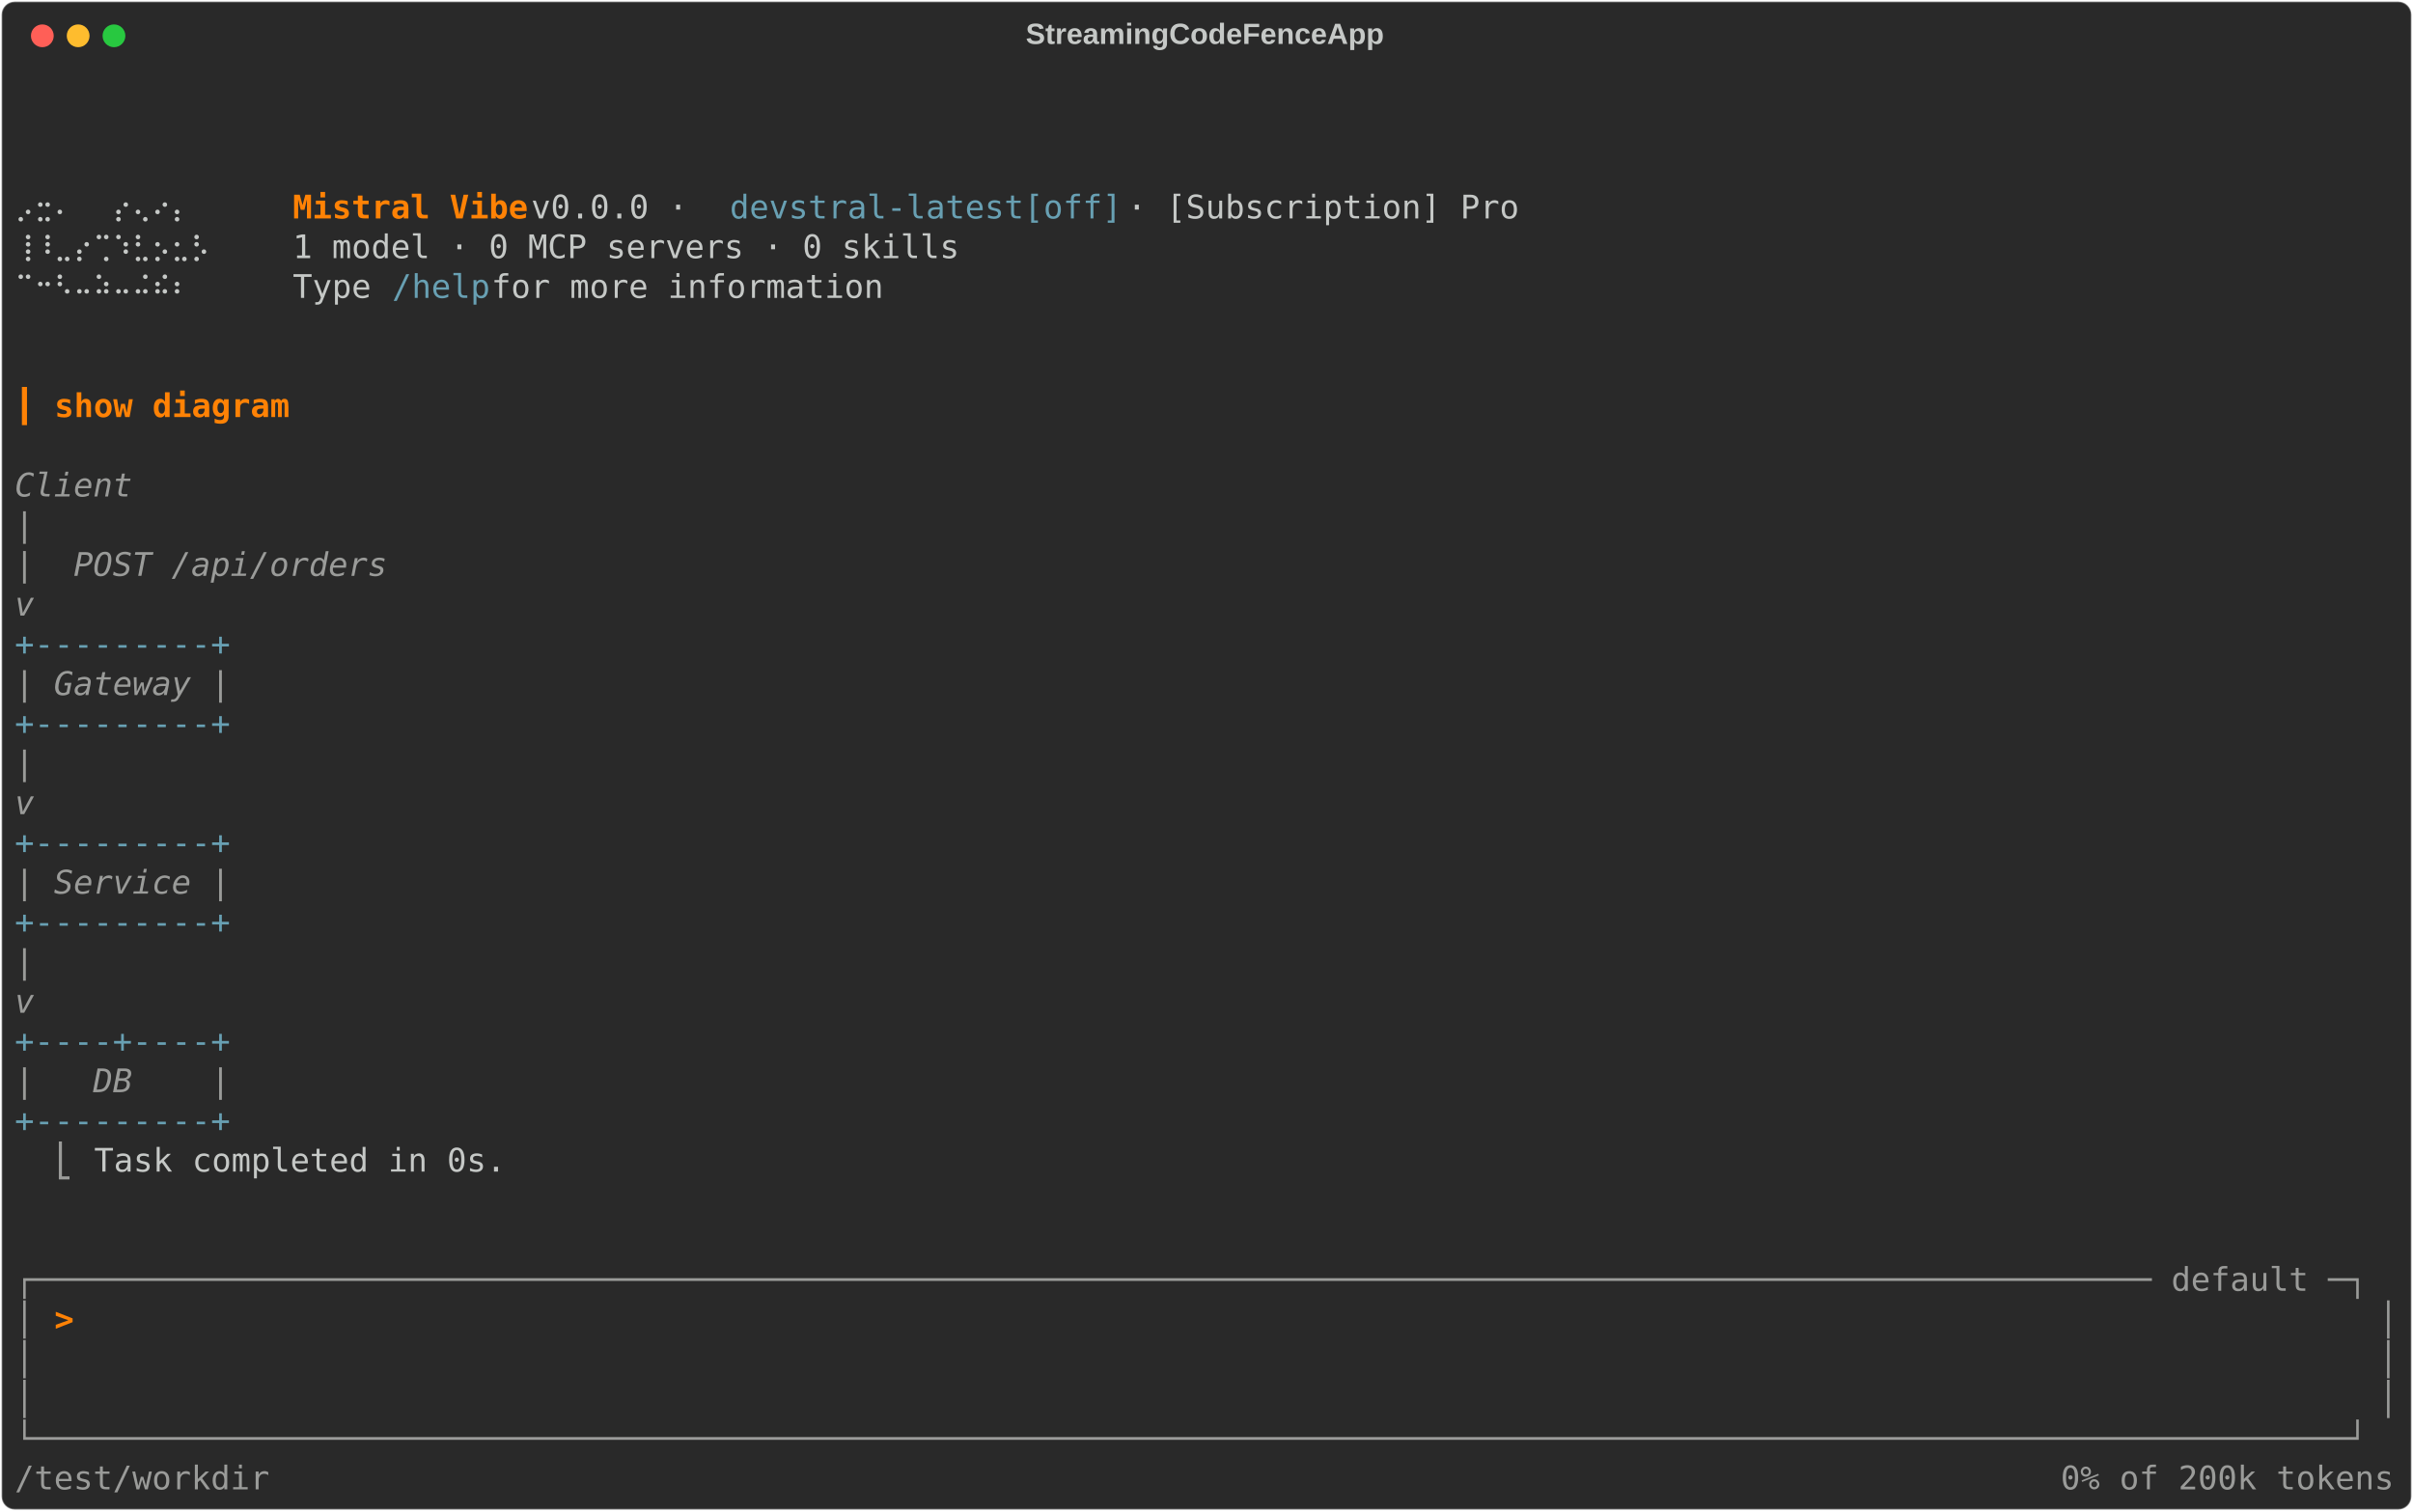
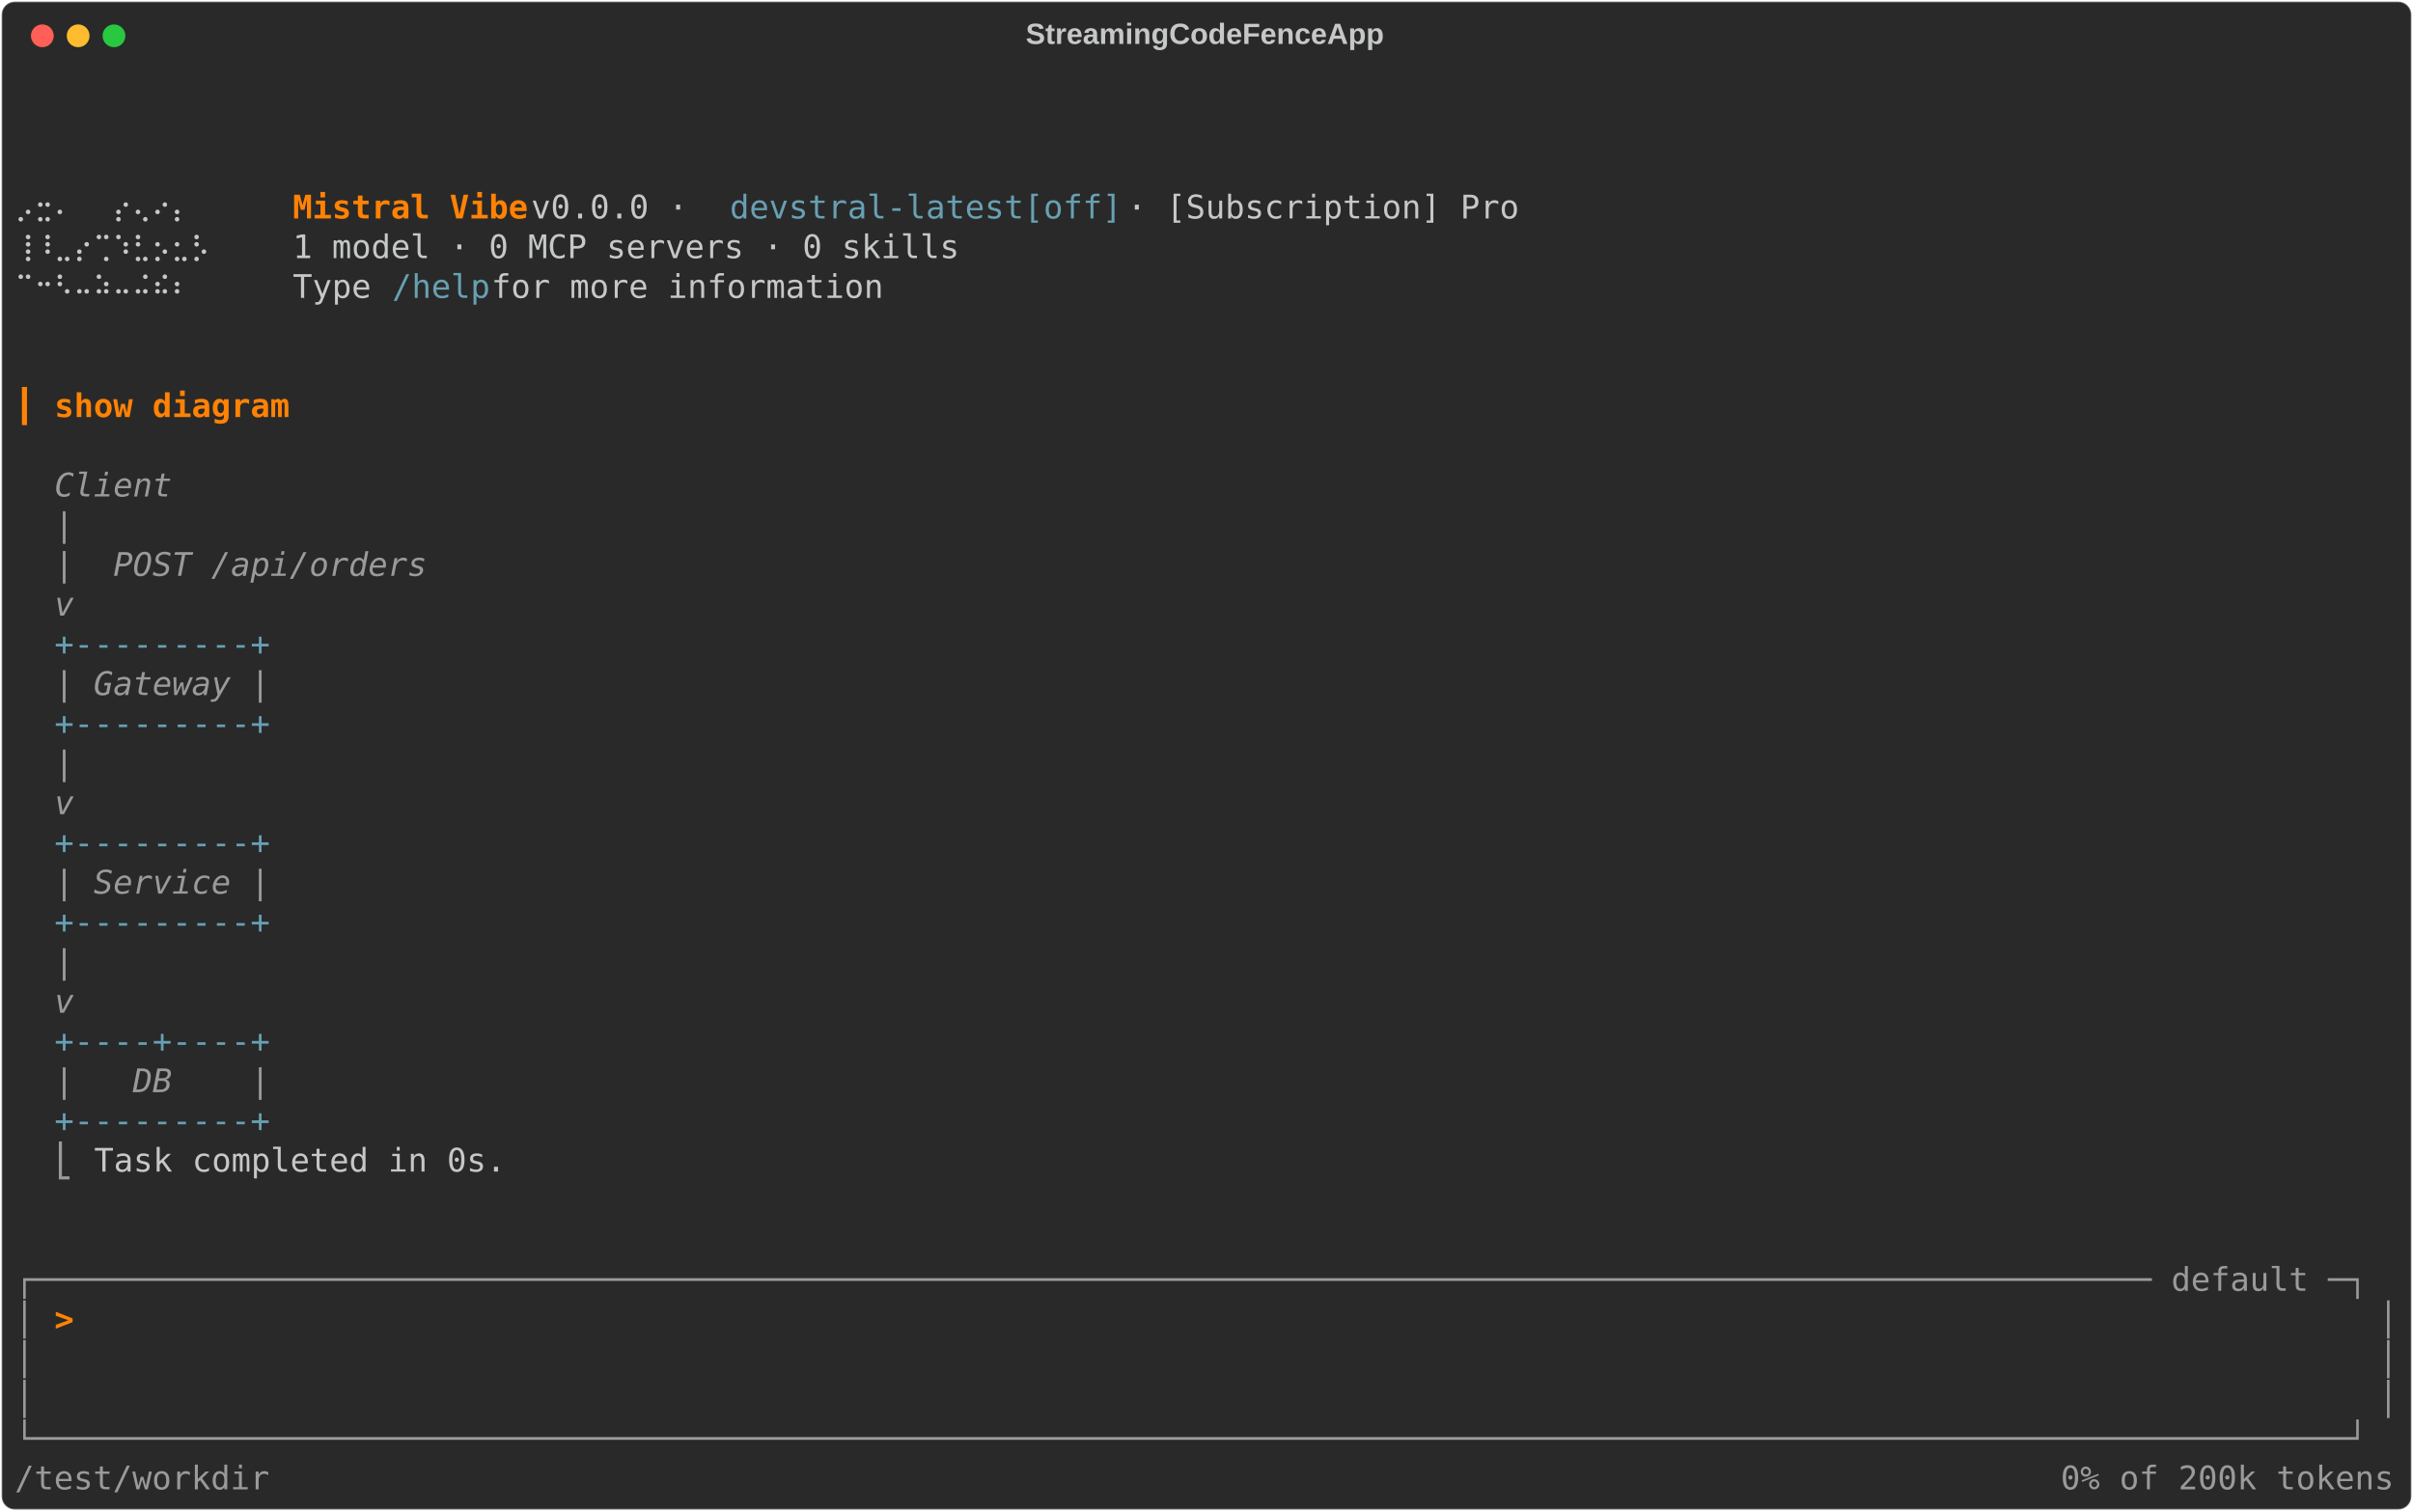
<svg xmlns="http://www.w3.org/2000/svg" class="rich-terminal" viewBox="0 0 1482 928.4">
  <style>

    @font-face {
        font-family: "Fira Code";
        src: local("FiraCode-Regular"),
                url("https://cdnjs.cloudflare.com/ajax/libs/firacode/6.2.0/woff2/FiraCode-Regular.woff2") format("woff2"),
                url("https://cdnjs.cloudflare.com/ajax/libs/firacode/6.2.0/woff/FiraCode-Regular.woff") format("woff");
        font-style: normal;
        font-weight: 400;
    }
    @font-face {
        font-family: "Fira Code";
        src: local("FiraCode-Bold"),
                url("https://cdnjs.cloudflare.com/ajax/libs/firacode/6.2.0/woff2/FiraCode-Bold.woff2") format("woff2"),
                url("https://cdnjs.cloudflare.com/ajax/libs/firacode/6.2.0/woff/FiraCode-Bold.woff") format("woff");
        font-style: bold;
        font-weight: 700;
    }

    .terminal-matrix {
        font-family: Fira Code, monospace;
        font-size: 20px;
        line-height: 24.4px;
        font-variant-east-asian: full-width;
    }

    .terminal-title {
        font-size: 18px;
        font-weight: bold;
        font-family: arial;
    }

    .terminal-r1 { fill: #c5c8c6 }
.terminal-r2 { fill: #ff8205;font-weight: bold }
.terminal-r3 { fill: #68a0b3 }
.terminal-r4 { fill: #ff8205 }
.terminal-r5 { fill: #9a9b99;font-style: italic; }
.terminal-r6 { fill: #d2d2d2 }
.terminal-r7 { fill: #9a9b99 }
    </style>
  <defs>
    <clipPath id="terminal-clip-terminal">
      <rect x="0" y="0" width="1463.0" height="877.4" />
    </clipPath>
    <clipPath id="terminal-line-0">
      <rect x="0" y="1.5" width="1464" height="24.65" />
    </clipPath>
    <clipPath id="terminal-line-1">
      <rect x="0" y="25.9" width="1464" height="24.65" />
    </clipPath>
    <clipPath id="terminal-line-2">
      <rect x="0" y="50.3" width="1464" height="24.65" />
    </clipPath>
    <clipPath id="terminal-line-3">
      <rect x="0" y="74.7" width="1464" height="24.65" />
    </clipPath>
    <clipPath id="terminal-line-4">
      <rect x="0" y="99.1" width="1464" height="24.65" />
    </clipPath>
    <clipPath id="terminal-line-5">
      <rect x="0" y="123.5" width="1464" height="24.65" />
    </clipPath>
    <clipPath id="terminal-line-6">
      <rect x="0" y="147.9" width="1464" height="24.65" />
    </clipPath>
    <clipPath id="terminal-line-7">
      <rect x="0" y="172.3" width="1464" height="24.65" />
    </clipPath>
    <clipPath id="terminal-line-8">
      <rect x="0" y="196.7" width="1464" height="24.65" />
    </clipPath>
    <clipPath id="terminal-line-9">
      <rect x="0" y="221.1" width="1464" height="24.65" />
    </clipPath>
    <clipPath id="terminal-line-10">
      <rect x="0" y="245.5" width="1464" height="24.65" />
    </clipPath>
    <clipPath id="terminal-line-11">
      <rect x="0" y="269.9" width="1464" height="24.65" />
    </clipPath>
    <clipPath id="terminal-line-12">
      <rect x="0" y="294.3" width="1464" height="24.65" />
    </clipPath>
    <clipPath id="terminal-line-13">
      <rect x="0" y="318.7" width="1464" height="24.65" />
    </clipPath>
    <clipPath id="terminal-line-14">
      <rect x="0" y="343.1" width="1464" height="24.65" />
    </clipPath>
    <clipPath id="terminal-line-15">
      <rect x="0" y="367.5" width="1464" height="24.65" />
    </clipPath>
    <clipPath id="terminal-line-16">
      <rect x="0" y="391.9" width="1464" height="24.65" />
    </clipPath>
    <clipPath id="terminal-line-17">
      <rect x="0" y="416.3" width="1464" height="24.65" />
    </clipPath>
    <clipPath id="terminal-line-18">
      <rect x="0" y="440.7" width="1464" height="24.65" />
    </clipPath>
    <clipPath id="terminal-line-19">
      <rect x="0" y="465.1" width="1464" height="24.65" />
    </clipPath>
    <clipPath id="terminal-line-20">
      <rect x="0" y="489.5" width="1464" height="24.65" />
    </clipPath>
    <clipPath id="terminal-line-21">
      <rect x="0" y="513.9" width="1464" height="24.65" />
    </clipPath>
    <clipPath id="terminal-line-22">
      <rect x="0" y="538.3" width="1464" height="24.65" />
    </clipPath>
    <clipPath id="terminal-line-23">
      <rect x="0" y="562.7" width="1464" height="24.65" />
    </clipPath>
    <clipPath id="terminal-line-24">
      <rect x="0" y="587.1" width="1464" height="24.65" />
    </clipPath>
    <clipPath id="terminal-line-25">
      <rect x="0" y="611.5" width="1464" height="24.65" />
    </clipPath>
    <clipPath id="terminal-line-26">
      <rect x="0" y="635.9" width="1464" height="24.65" />
    </clipPath>
    <clipPath id="terminal-line-27">
      <rect x="0" y="660.3" width="1464" height="24.65" />
    </clipPath>
    <clipPath id="terminal-line-28">
      <rect x="0" y="684.7" width="1464" height="24.65" />
    </clipPath>
    <clipPath id="terminal-line-29">
      <rect x="0" y="709.1" width="1464" height="24.65" />
    </clipPath>
    <clipPath id="terminal-line-30">
      <rect x="0" y="733.5" width="1464" height="24.65" />
    </clipPath>
    <clipPath id="terminal-line-31">
      <rect x="0" y="757.9" width="1464" height="24.65" />
    </clipPath>
    <clipPath id="terminal-line-32">
      <rect x="0" y="782.3" width="1464" height="24.65" />
    </clipPath>
    <clipPath id="terminal-line-33">
      <rect x="0" y="806.7" width="1464" height="24.65" />
    </clipPath>
    <clipPath id="terminal-line-34">
      <rect x="0" y="831.1" width="1464" height="24.65" />
    </clipPath>
  </defs>
  <rect fill="#292929" stroke="rgba(255,255,255,0.35)" stroke-width="1" x="1" y="1" width="1480" height="926.4" rx="8" />
  <text class="terminal-title" fill="#c5c8c6" text-anchor="middle" x="740" y="27">StreamingCodeFenceApp</text>
  <g transform="translate(26,22)">
    <circle cx="0" cy="0" r="7" fill="#ff5f57" />
    <circle cx="22" cy="0" r="7" fill="#febc2e" />
    <circle cx="44" cy="0" r="7" fill="#28c840" />
  </g>
  <g transform="translate(9, 41)" clip-path="url(#terminal-clip-terminal)">
    <g class="terminal-matrix">
      <text class="terminal-r1" x="1464" y="20" textLength="12.2" clip-path="url(#terminal-line-0)">
</text>
      <text class="terminal-r1" x="1464" y="44.4" textLength="12.2" clip-path="url(#terminal-line-1)">
</text>
      <text class="terminal-r1" x="1464" y="68.8" textLength="12.2" clip-path="url(#terminal-line-2)">
</text>
      <text class="terminal-r1" x="0" y="93.2" textLength="134.2" clip-path="url(#terminal-line-3)">  ⡠⣒⠄  ⡔⢄⠔⡄</text>
      <text class="terminal-r2" x="170.8" y="93.2" textLength="146.4" clip-path="url(#terminal-line-3)">Mistral Vibe</text>
      <text class="terminal-r1" x="317.2" y="93.2" textLength="122" clip-path="url(#terminal-line-3)"> v0.0.0 · </text>
      <text class="terminal-r3" x="439.2" y="93.2" textLength="244" clip-path="url(#terminal-line-3)">devstral-latest[off]</text>
      <text class="terminal-r1" x="683.2" y="93.2" textLength="256.2" clip-path="url(#terminal-line-3)"> · [Subscription] Pro</text>
      <text class="terminal-r1" x="1464" y="93.2" textLength="12.2" clip-path="url(#terminal-line-3)">
</text>
      <text class="terminal-r1" x="0" y="117.6" textLength="134.2" clip-path="url(#terminal-line-4)"> ⢸⠸⣀⡔⢉⠱⣃⡢⣂⡣</text>
      <text class="terminal-r1" x="170.8" y="117.6" textLength="414.8" clip-path="url(#terminal-line-4)">1 model · 0 MCP servers · 0 skills</text>
      <text class="terminal-r1" x="1464" y="117.6" textLength="12.2" clip-path="url(#terminal-line-4)">
</text>
      <text class="terminal-r1" x="0" y="142" textLength="134.2" clip-path="url(#terminal-line-5)">  ⠉⠒⠣⠤⠵⠤⠬⠮⠆</text>
      <text class="terminal-r1" x="170.8" y="142" textLength="61" clip-path="url(#terminal-line-5)">Type </text>
      <text class="terminal-r3" x="231.8" y="142" textLength="61" clip-path="url(#terminal-line-5)">/help</text>
      <text class="terminal-r1" x="292.8" y="142" textLength="256.2" clip-path="url(#terminal-line-5)"> for more information</text>
      <text class="terminal-r1" x="1464" y="142" textLength="12.2" clip-path="url(#terminal-line-5)">
</text>
      <text class="terminal-r1" x="1464" y="166.4" textLength="12.2" clip-path="url(#terminal-line-6)">
</text>
      <text class="terminal-r1" x="1464" y="190.8" textLength="12.2" clip-path="url(#terminal-line-7)">
</text>
      <text class="terminal-r4" x="0" y="215.2" textLength="12.2" clip-path="url(#terminal-line-8)">┃</text>
      <text class="terminal-r2" x="24.4" y="215.2" textLength="146.4" clip-path="url(#terminal-line-8)">show diagram</text>
      <text class="terminal-r1" x="1464" y="215.2" textLength="12.2" clip-path="url(#terminal-line-8)">
</text>
      <text class="terminal-r1" x="1464" y="239.6" textLength="12.2" clip-path="url(#terminal-line-9)">
</text>
-       <text class="terminal-r5" x="0" y="264" textLength="97.6" clip-path="url(#terminal-line-10)">  Client</text>
+       <text class="terminal-r5" x="24.4" y="264" textLength="97.6" clip-path="url(#terminal-line-10)">  Client</text>
      <text class="terminal-r1" x="1464" y="264" textLength="12.2" clip-path="url(#terminal-line-10)">
</text>
-       <text class="terminal-r5" x="0" y="288.4" textLength="61" clip-path="url(#terminal-line-11)">    |</text>
+       <text class="terminal-r5" x="24.4" y="288.4" textLength="61" clip-path="url(#terminal-line-11)">    |</text>
      <text class="terminal-r1" x="1464" y="288.4" textLength="12.2" clip-path="url(#terminal-line-11)">
</text>
-       <text class="terminal-r5" x="0" y="312.8" textLength="280.6" clip-path="url(#terminal-line-12)">    |  POST /api/orders</text>
+       <text class="terminal-r5" x="24.4" y="312.8" textLength="280.6" clip-path="url(#terminal-line-12)">    |  POST /api/orders</text>
      <text class="terminal-r1" x="1464" y="312.8" textLength="12.2" clip-path="url(#terminal-line-12)">
</text>
-       <text class="terminal-r5" x="0" y="337.2" textLength="61" clip-path="url(#terminal-line-13)">    v</text>
+       <text class="terminal-r5" x="24.4" y="337.2" textLength="61" clip-path="url(#terminal-line-13)">    v</text>
      <text class="terminal-r1" x="1464" y="337.2" textLength="12.2" clip-path="url(#terminal-line-13)">
</text>
-       <text class="terminal-r3" x="0" y="361.6" textLength="134.2" clip-path="url(#terminal-line-14)">+---------+</text>
+       <text class="terminal-r3" x="24.4" y="361.6" textLength="134.2" clip-path="url(#terminal-line-14)">+---------+</text>
      <text class="terminal-r1" x="1464" y="361.6" textLength="12.2" clip-path="url(#terminal-line-14)">
</text>
-       <text class="terminal-r5" x="0" y="386" textLength="134.2" clip-path="url(#terminal-line-15)">| Gateway |</text>
+       <text class="terminal-r5" x="24.4" y="386" textLength="134.2" clip-path="url(#terminal-line-15)">| Gateway |</text>
      <text class="terminal-r1" x="1464" y="386" textLength="12.2" clip-path="url(#terminal-line-15)">
</text>
-       <text class="terminal-r3" x="0" y="410.4" textLength="134.2" clip-path="url(#terminal-line-16)">+---------+</text>
+       <text class="terminal-r3" x="24.4" y="410.4" textLength="134.2" clip-path="url(#terminal-line-16)">+---------+</text>
      <text class="terminal-r1" x="1464" y="410.4" textLength="12.2" clip-path="url(#terminal-line-16)">
</text>
-       <text class="terminal-r5" x="0" y="434.8" textLength="61" clip-path="url(#terminal-line-17)">    |</text>
+       <text class="terminal-r5" x="24.4" y="434.8" textLength="61" clip-path="url(#terminal-line-17)">    |</text>
      <text class="terminal-r1" x="1464" y="434.8" textLength="12.2" clip-path="url(#terminal-line-17)">
</text>
-       <text class="terminal-r5" x="0" y="459.2" textLength="61" clip-path="url(#terminal-line-18)">    v</text>
+       <text class="terminal-r5" x="24.4" y="459.2" textLength="61" clip-path="url(#terminal-line-18)">    v</text>
      <text class="terminal-r1" x="1464" y="459.2" textLength="12.2" clip-path="url(#terminal-line-18)">
</text>
-       <text class="terminal-r3" x="0" y="483.6" textLength="134.2" clip-path="url(#terminal-line-19)">+---------+</text>
+       <text class="terminal-r3" x="24.4" y="483.6" textLength="134.2" clip-path="url(#terminal-line-19)">+---------+</text>
      <text class="terminal-r1" x="1464" y="483.6" textLength="12.2" clip-path="url(#terminal-line-19)">
</text>
-       <text class="terminal-r5" x="0" y="508" textLength="134.2" clip-path="url(#terminal-line-20)">| Service |</text>
+       <text class="terminal-r5" x="24.4" y="508" textLength="134.2" clip-path="url(#terminal-line-20)">| Service |</text>
      <text class="terminal-r1" x="1464" y="508" textLength="12.2" clip-path="url(#terminal-line-20)">
</text>
-       <text class="terminal-r3" x="0" y="532.4" textLength="134.2" clip-path="url(#terminal-line-21)">+---------+</text>
+       <text class="terminal-r3" x="24.4" y="532.4" textLength="134.2" clip-path="url(#terminal-line-21)">+---------+</text>
      <text class="terminal-r1" x="1464" y="532.4" textLength="12.2" clip-path="url(#terminal-line-21)">
</text>
-       <text class="terminal-r5" x="0" y="556.8" textLength="61" clip-path="url(#terminal-line-22)">    |</text>
+       <text class="terminal-r5" x="24.4" y="556.8" textLength="61" clip-path="url(#terminal-line-22)">    |</text>
      <text class="terminal-r1" x="1464" y="556.8" textLength="12.2" clip-path="url(#terminal-line-22)">
</text>
-       <text class="terminal-r5" x="0" y="581.2" textLength="61" clip-path="url(#terminal-line-23)">    v</text>
+       <text class="terminal-r5" x="24.4" y="581.2" textLength="61" clip-path="url(#terminal-line-23)">    v</text>
      <text class="terminal-r1" x="1464" y="581.2" textLength="12.2" clip-path="url(#terminal-line-23)">
</text>
-       <text class="terminal-r3" x="0" y="605.6" textLength="134.2" clip-path="url(#terminal-line-24)">+----+----+</text>
+       <text class="terminal-r3" x="24.4" y="605.6" textLength="134.2" clip-path="url(#terminal-line-24)">+----+----+</text>
      <text class="terminal-r1" x="1464" y="605.6" textLength="12.2" clip-path="url(#terminal-line-24)">
</text>
-       <text class="terminal-r5" x="0" y="630" textLength="134.2" clip-path="url(#terminal-line-25)">|   DB    |</text>
+       <text class="terminal-r5" x="24.4" y="630" textLength="134.2" clip-path="url(#terminal-line-25)">|   DB    |</text>
      <text class="terminal-r1" x="1464" y="630" textLength="12.2" clip-path="url(#terminal-line-25)">
</text>
-       <text class="terminal-r3" x="0" y="654.4" textLength="134.2" clip-path="url(#terminal-line-26)">+---------+</text>
+       <text class="terminal-r3" x="24.4" y="654.4" textLength="134.2" clip-path="url(#terminal-line-26)">+---------+</text>
      <text class="terminal-r1" x="1464" y="654.4" textLength="12.2" clip-path="url(#terminal-line-26)">
</text>
      <text class="terminal-r7" x="24.4" y="678.8" textLength="12.2" clip-path="url(#terminal-line-27)">⎣</text>
      <text class="terminal-r1" x="48.8" y="678.8" textLength="256.2" clip-path="url(#terminal-line-27)">Task completed in 0s.</text>
      <text class="terminal-r1" x="1464" y="678.8" textLength="12.2" clip-path="url(#terminal-line-27)">
</text>
      <text class="terminal-r1" x="1464" y="703.2" textLength="12.2" clip-path="url(#terminal-line-28)">
</text>
      <text class="terminal-r1" x="1464" y="727.6" textLength="12.2" clip-path="url(#terminal-line-29)">
</text>
      <text class="terminal-r7" x="0" y="752" textLength="1464" clip-path="url(#terminal-line-30)">┌──────────────────────────────────────────────────────────────────────────────────────────────────────────── default ─┐</text>
      <text class="terminal-r1" x="1464" y="752" textLength="12.2" clip-path="url(#terminal-line-30)">
</text>
      <text class="terminal-r7" x="0" y="776.4" textLength="12.2" clip-path="url(#terminal-line-31)">│</text>
      <text class="terminal-r2" x="24.4" y="776.4" textLength="12.2" clip-path="url(#terminal-line-31)">&gt;</text>
      <text class="terminal-r7" x="1451.8" y="776.4" textLength="12.2" clip-path="url(#terminal-line-31)">│</text>
      <text class="terminal-r1" x="1464" y="776.4" textLength="12.2" clip-path="url(#terminal-line-31)">
</text>
      <text class="terminal-r7" x="0" y="800.8" textLength="12.2" clip-path="url(#terminal-line-32)">│</text>
      <text class="terminal-r7" x="1451.8" y="800.8" textLength="12.2" clip-path="url(#terminal-line-32)">│</text>
      <text class="terminal-r1" x="1464" y="800.8" textLength="12.2" clip-path="url(#terminal-line-32)">
</text>
      <text class="terminal-r7" x="0" y="825.2" textLength="12.2" clip-path="url(#terminal-line-33)">│</text>
      <text class="terminal-r7" x="1451.8" y="825.2" textLength="12.2" clip-path="url(#terminal-line-33)">│</text>
      <text class="terminal-r1" x="1464" y="825.2" textLength="12.2" clip-path="url(#terminal-line-33)">
</text>
      <text class="terminal-r7" x="0" y="849.6" textLength="1464" clip-path="url(#terminal-line-34)">└──────────────────────────────────────────────────────────────────────────────────────────────────────────────────────┘</text>
      <text class="terminal-r1" x="1464" y="849.6" textLength="12.2" clip-path="url(#terminal-line-34)">
</text>
      <text class="terminal-r7" x="0" y="874" textLength="158.6" clip-path="url(#terminal-line-35)">/test/workdir</text>
      <text class="terminal-r7" x="1256.6" y="874" textLength="207.4" clip-path="url(#terminal-line-35)">0% of 200k tokens</text>
    </g>
  </g>
</svg>
